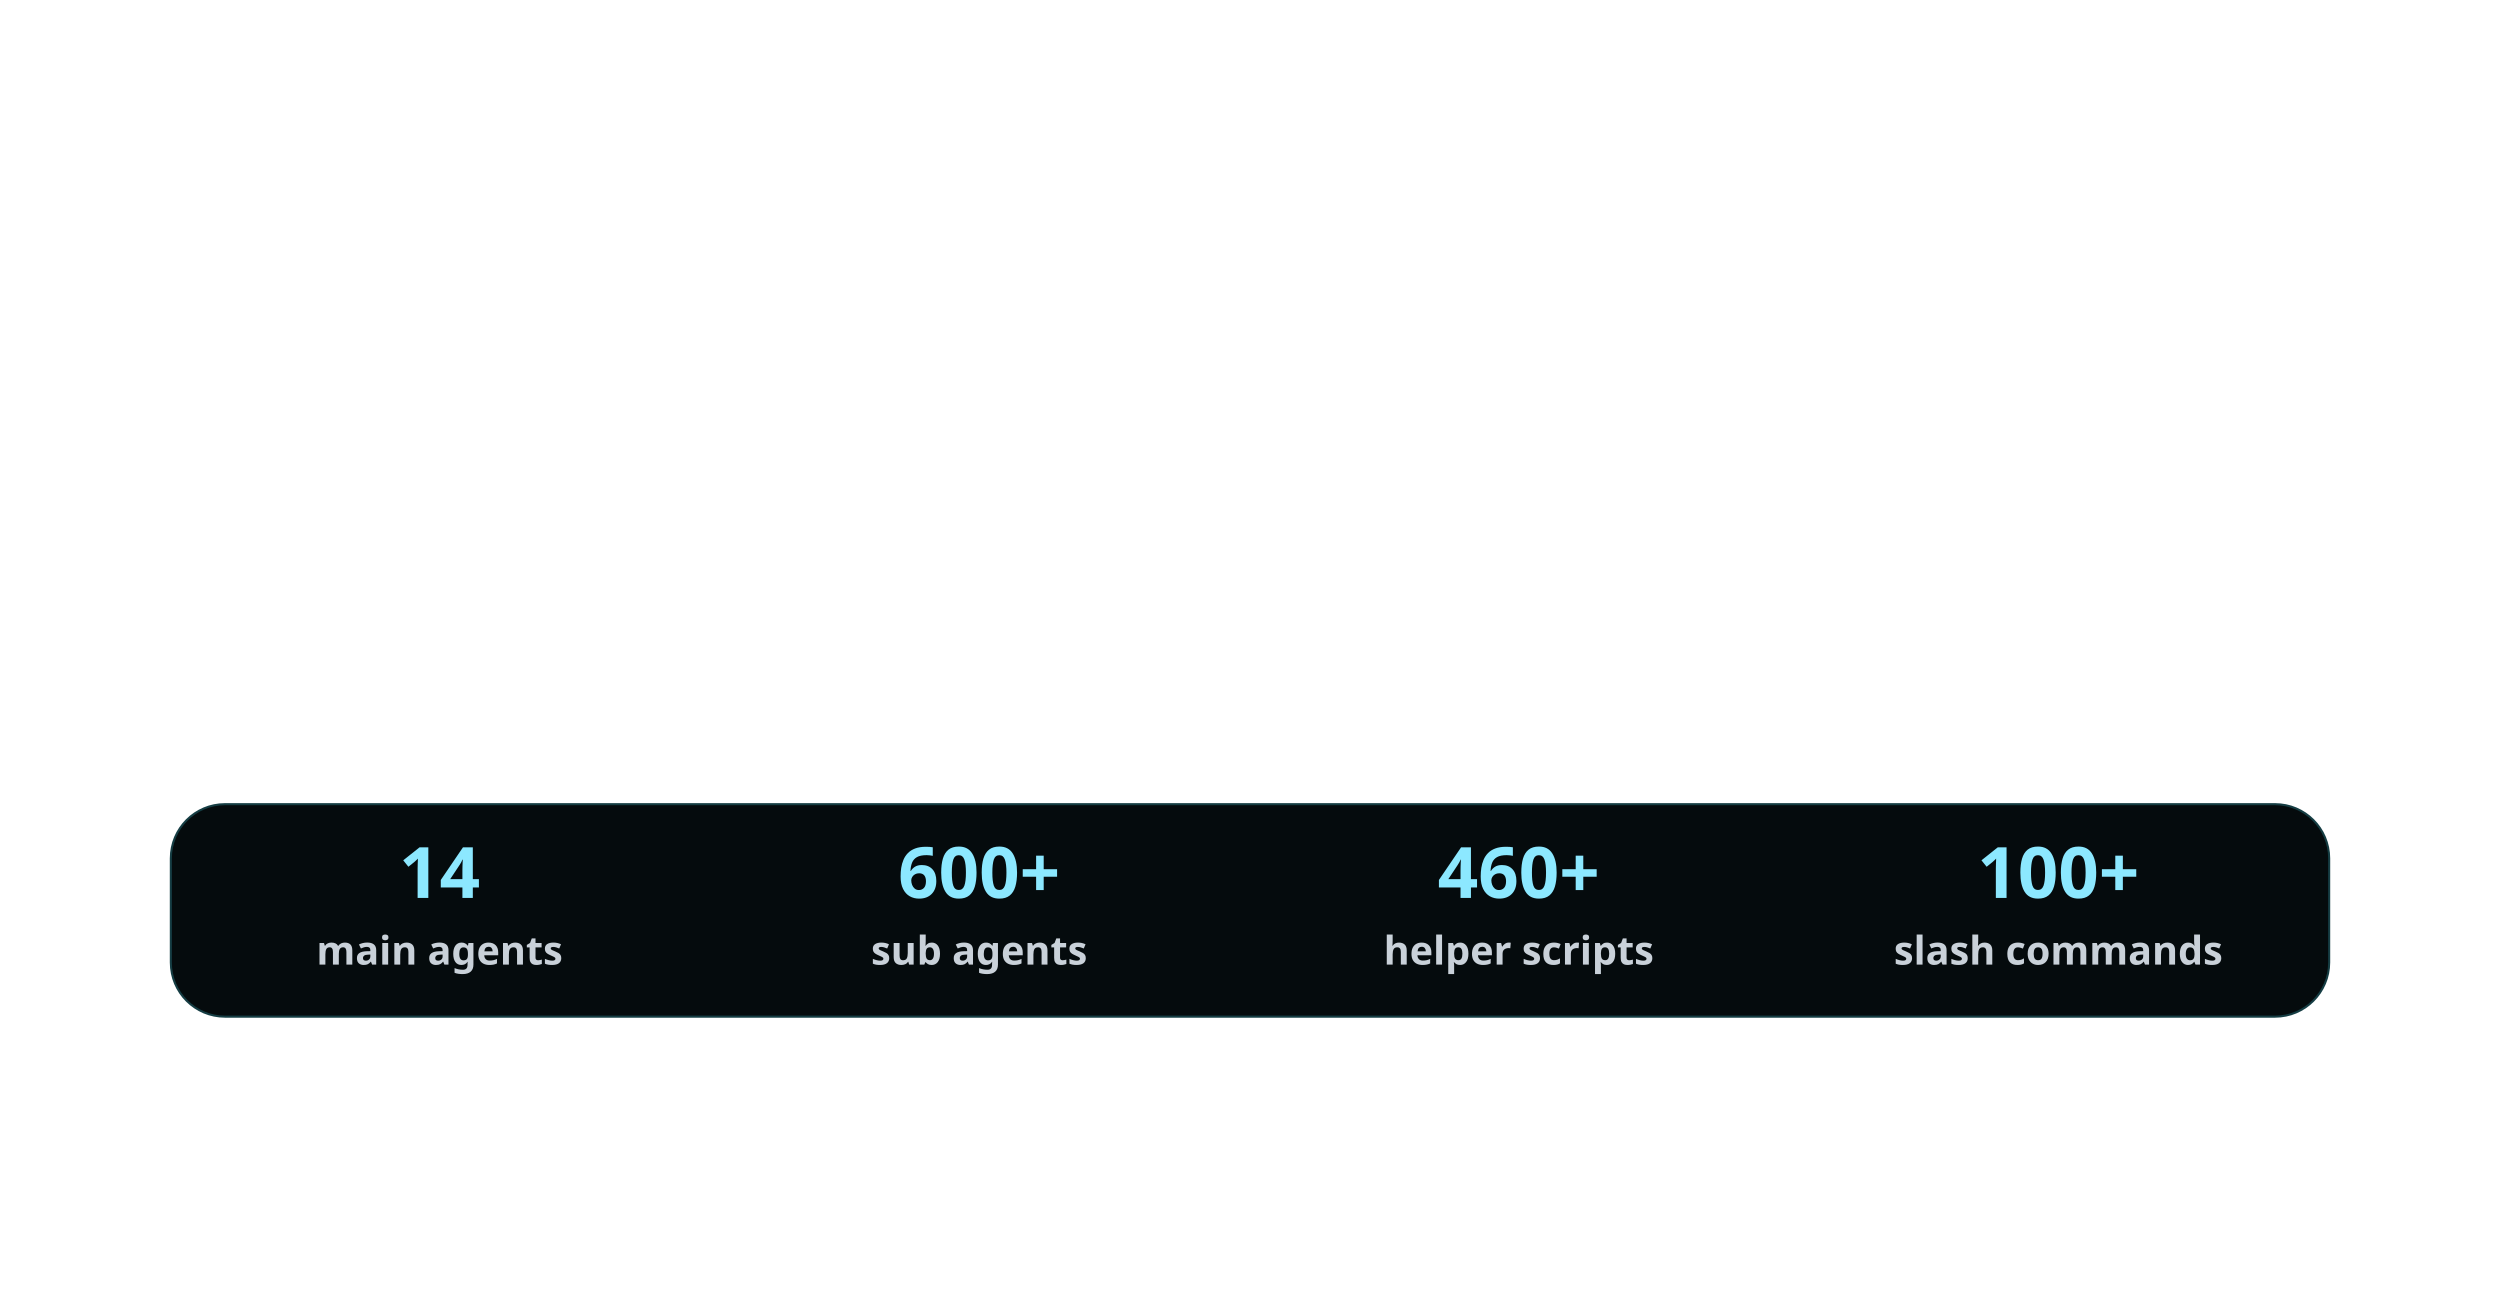
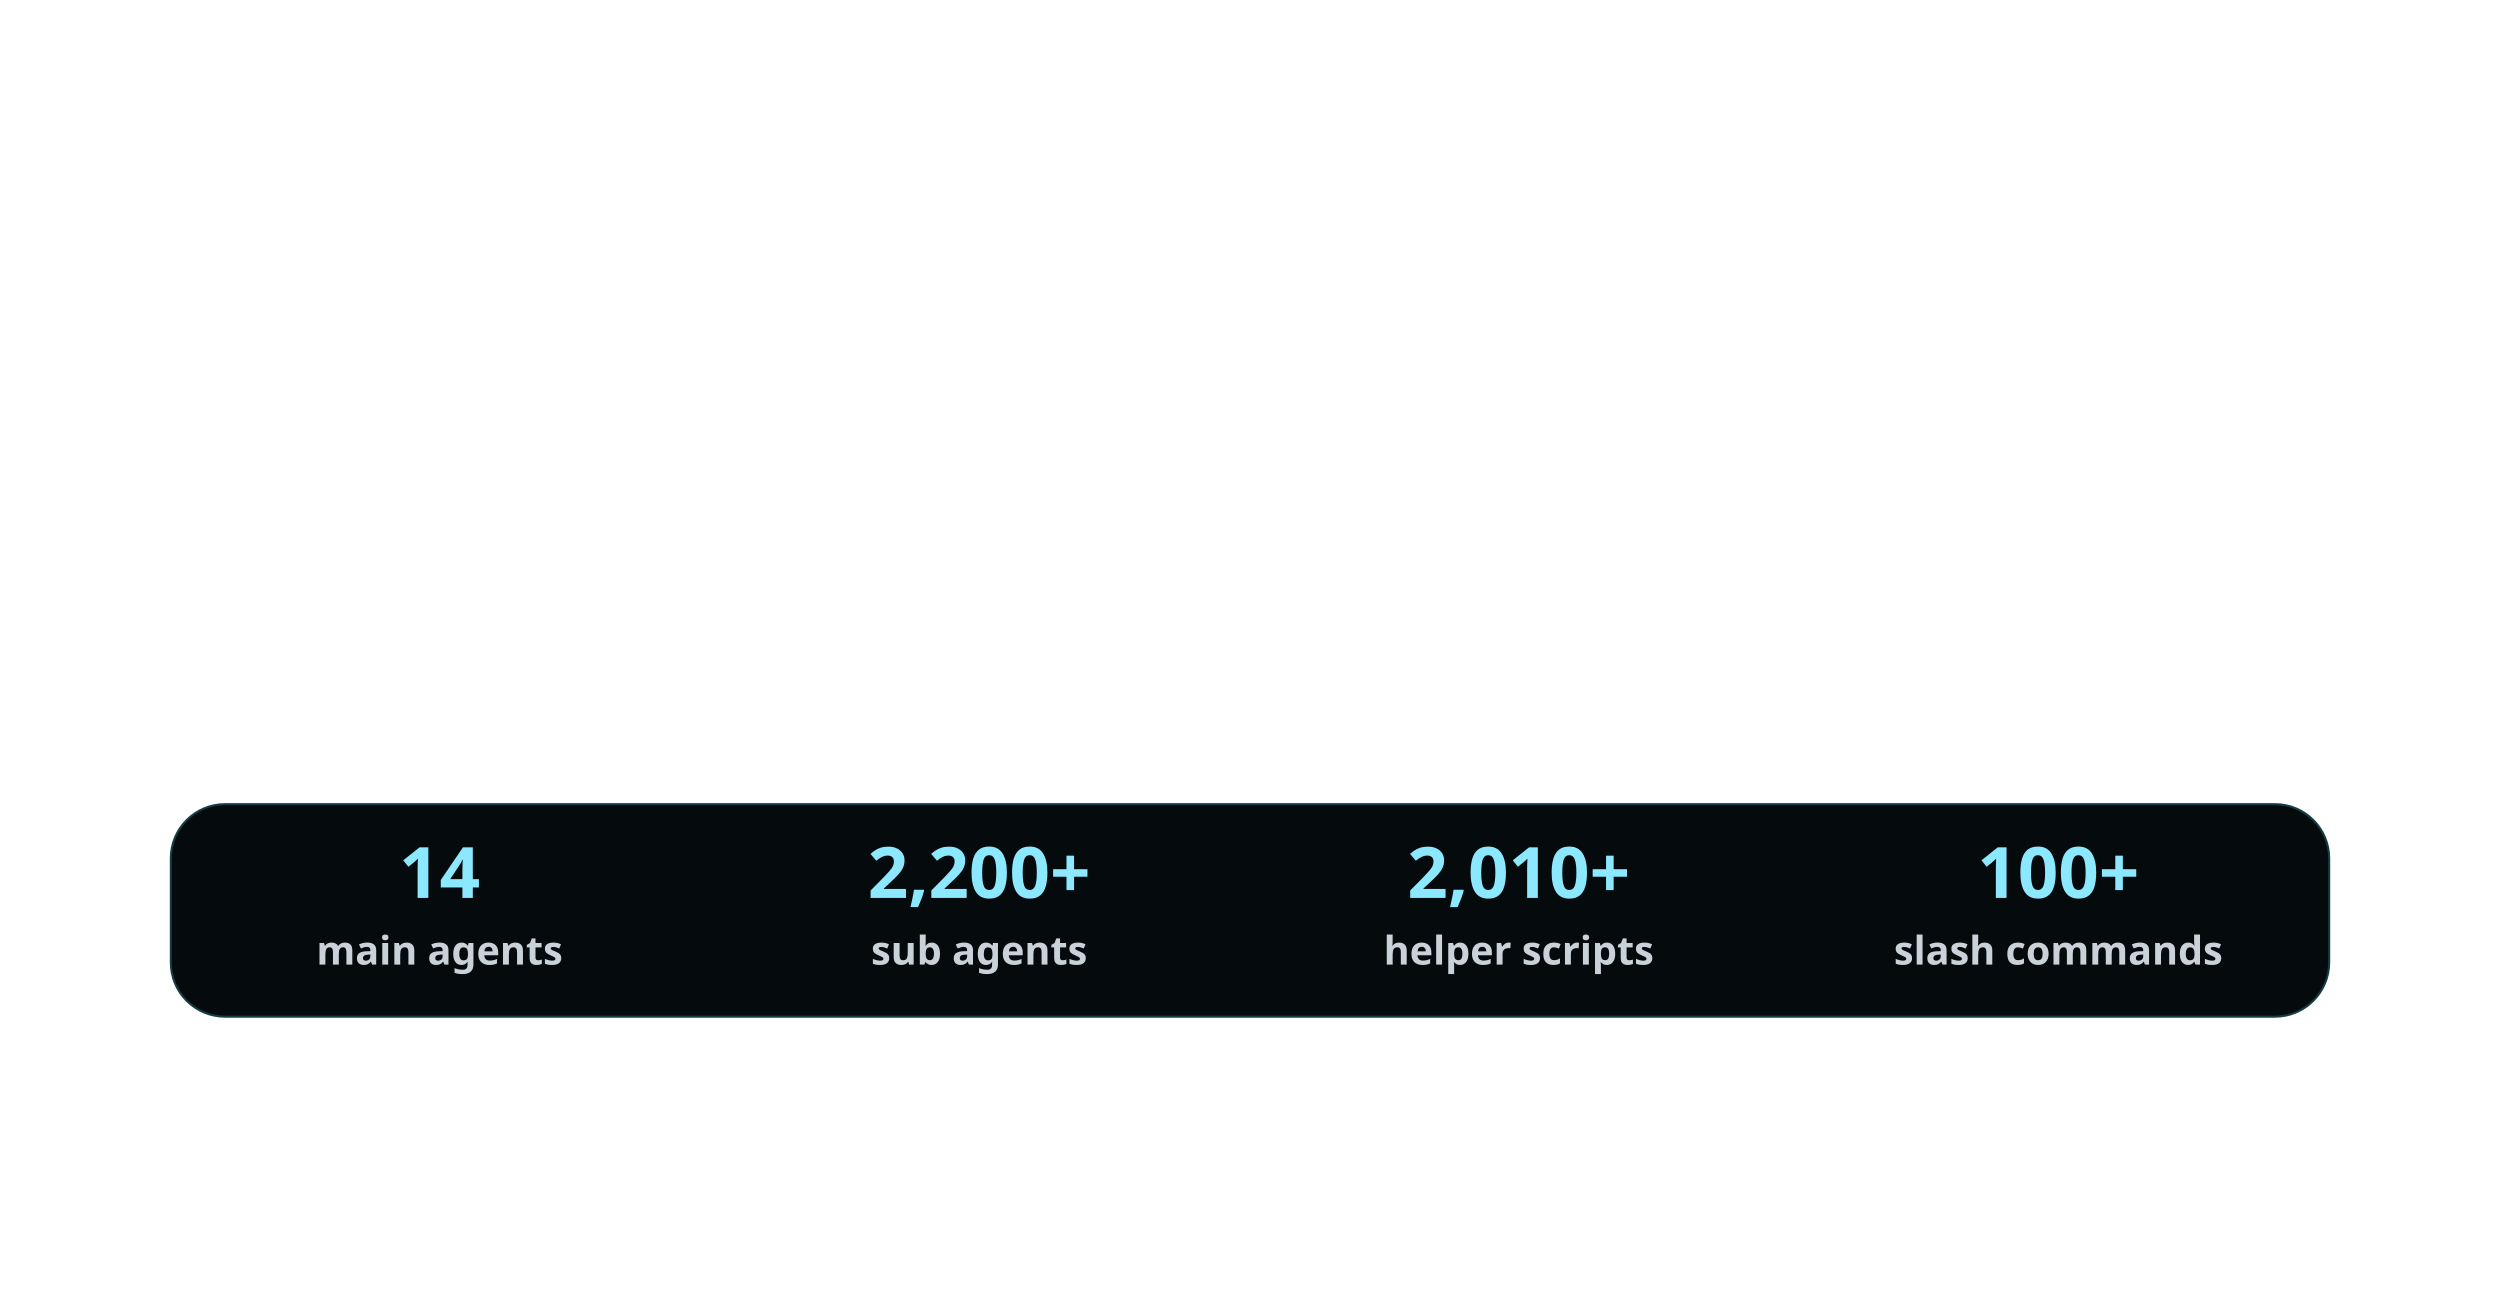
<svg xmlns="http://www.w3.org/2000/svg" width="1200" height="630" viewBox="0 0 1200 630" role="img" aria-labelledby="title description">
  <rect x="82" y="386" width="1036" height="102" rx="26" fill="#050b0d" stroke="#153d43" />
  <g fill="#8ce8ff" font-family="sans-serif" font-size="34" font-weight="700" text-anchor="middle">
    <text x="211" y="431" data-count="main_agents">14</text>
-     <text x="470" y="431" data-count="subagents">600+</text>
-     <text x="729" y="431" data-count="scripts">460+</text>
+     <text x="470" y="431" data-count="subagents">2,200+</text>
+     <text x="729" y="431" data-count="scripts">2,010+</text>
    <text x="988" y="431" data-count="slash_commands">100+</text>
  </g>
  <g fill="#c9d1d9" font-family="sans-serif" font-size="19" font-weight="700" text-anchor="middle">
    <text x="211" y="463">main agents</text>
    <text x="470" y="463">sub agents</text>
    <text x="729" y="463">helper scripts</text>
    <text x="988" y="463">slash commands</text>
  </g>
</svg>
